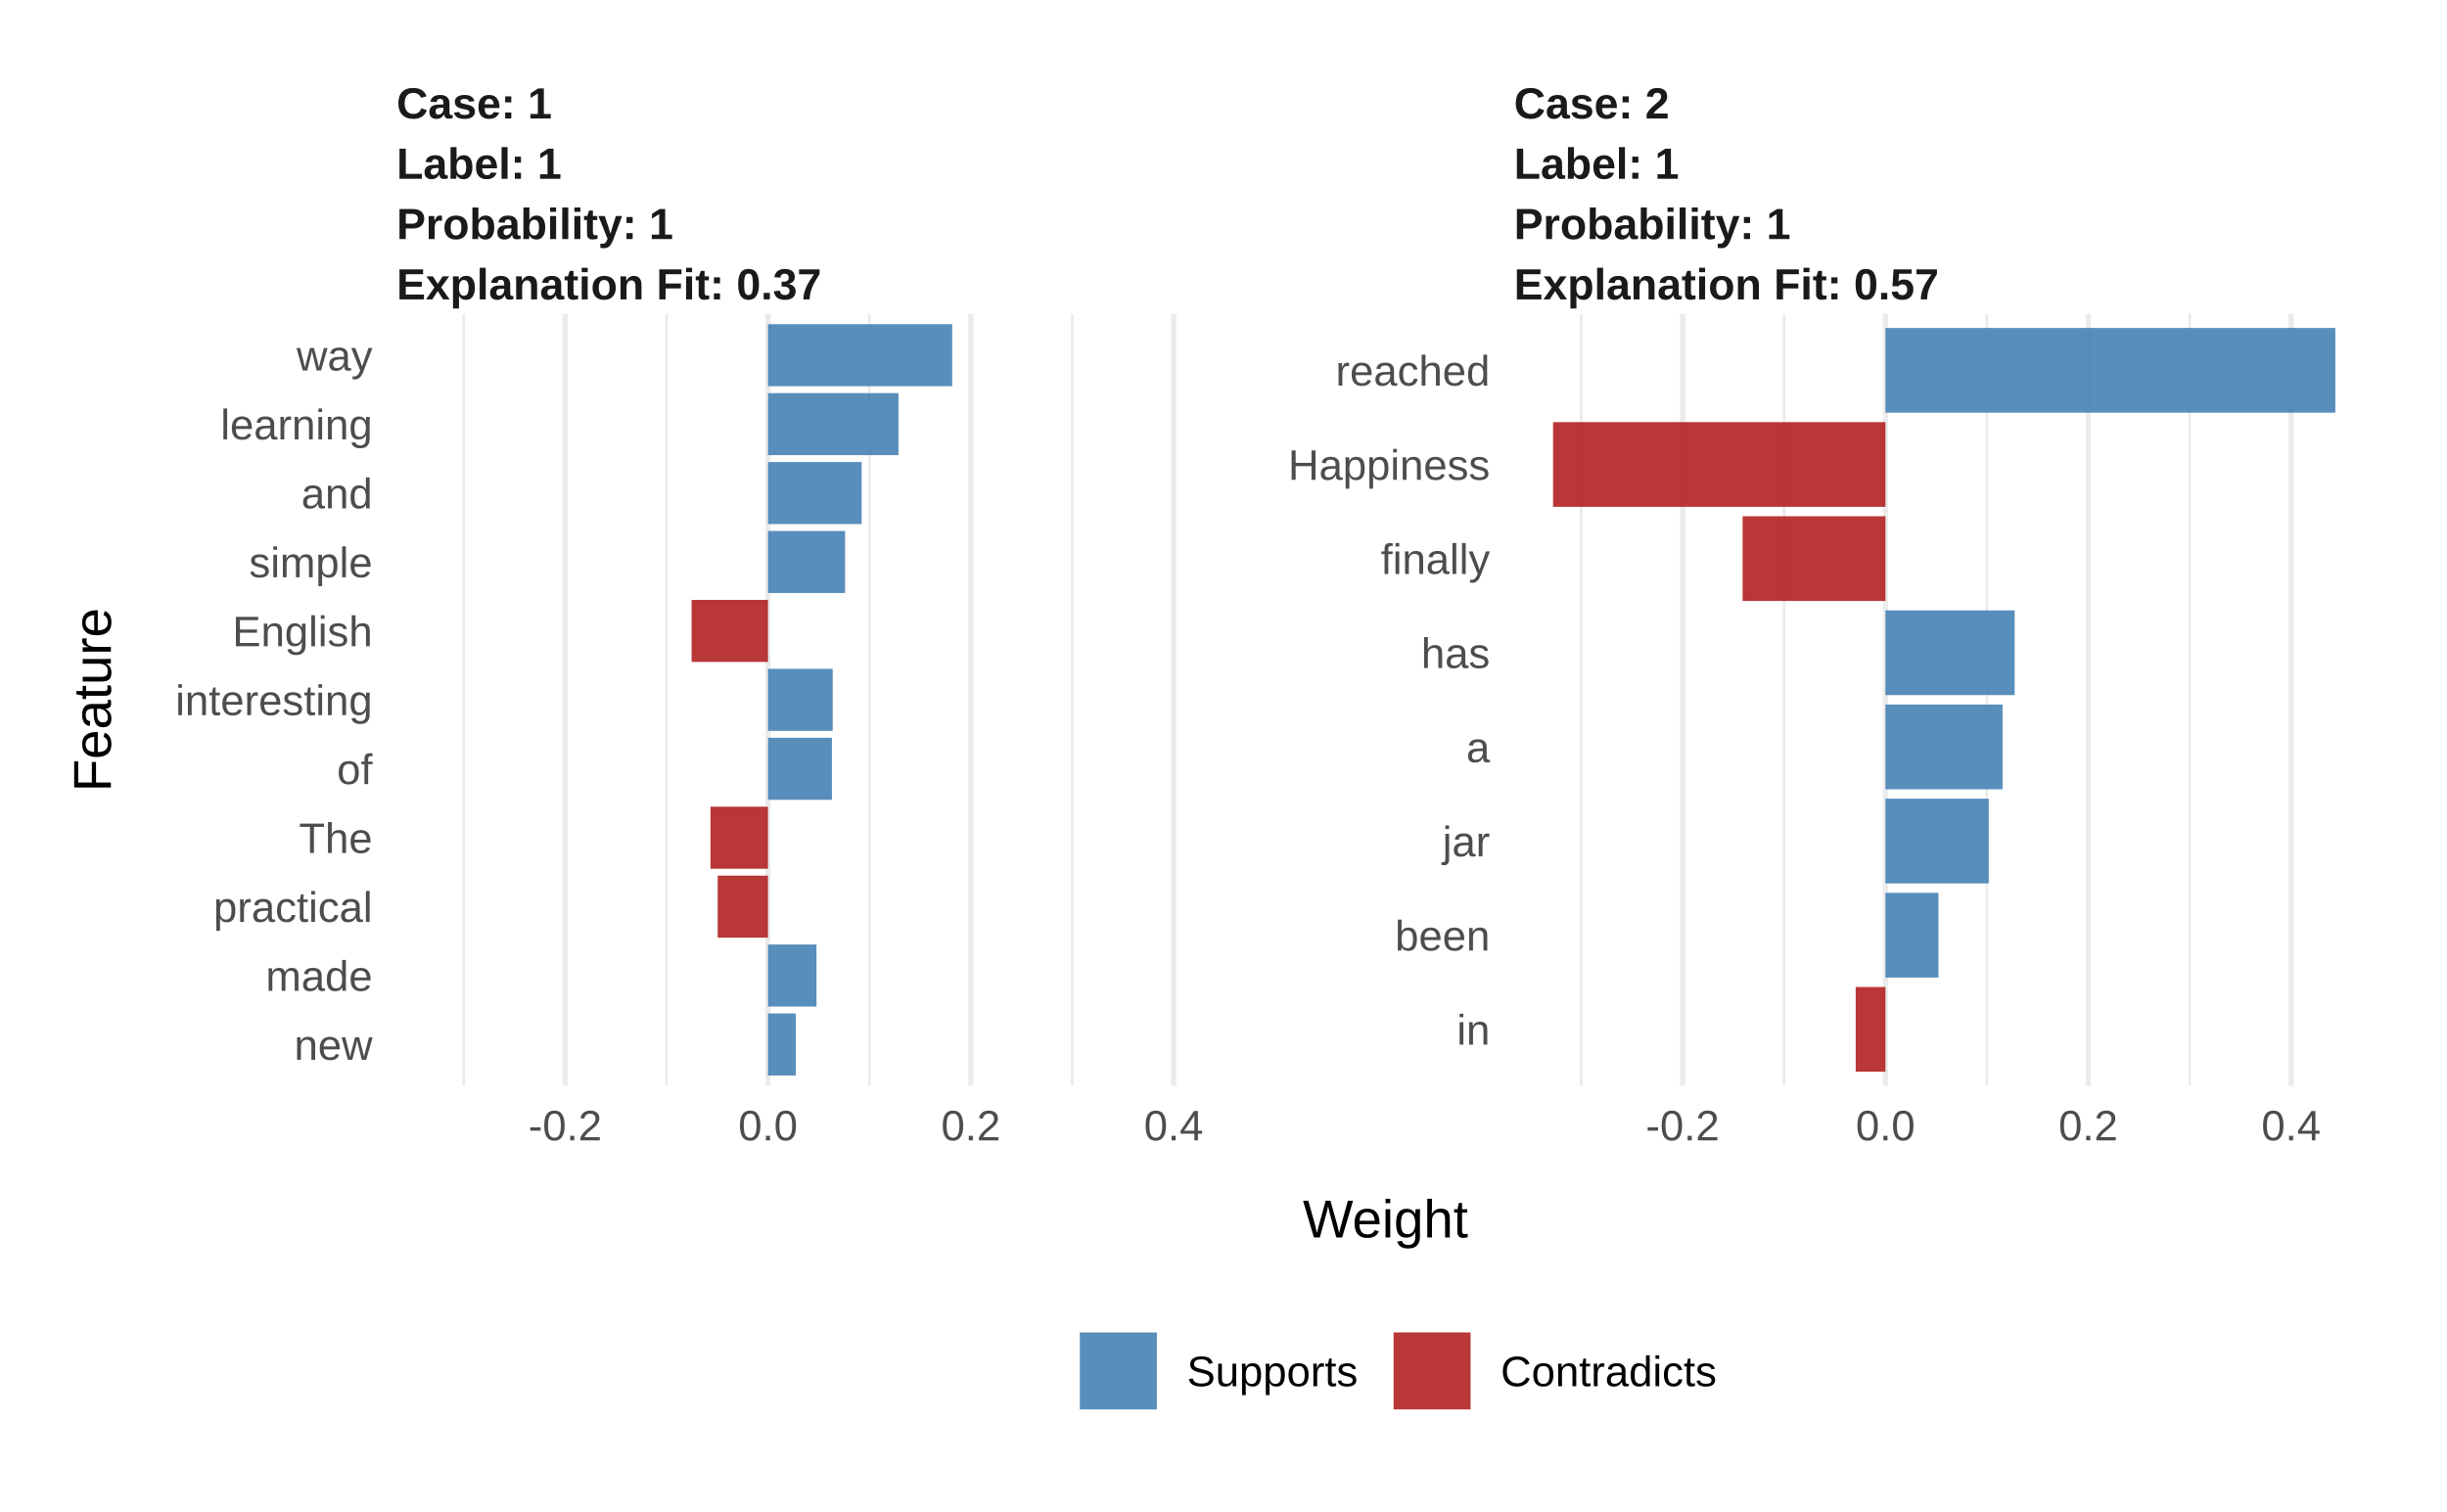
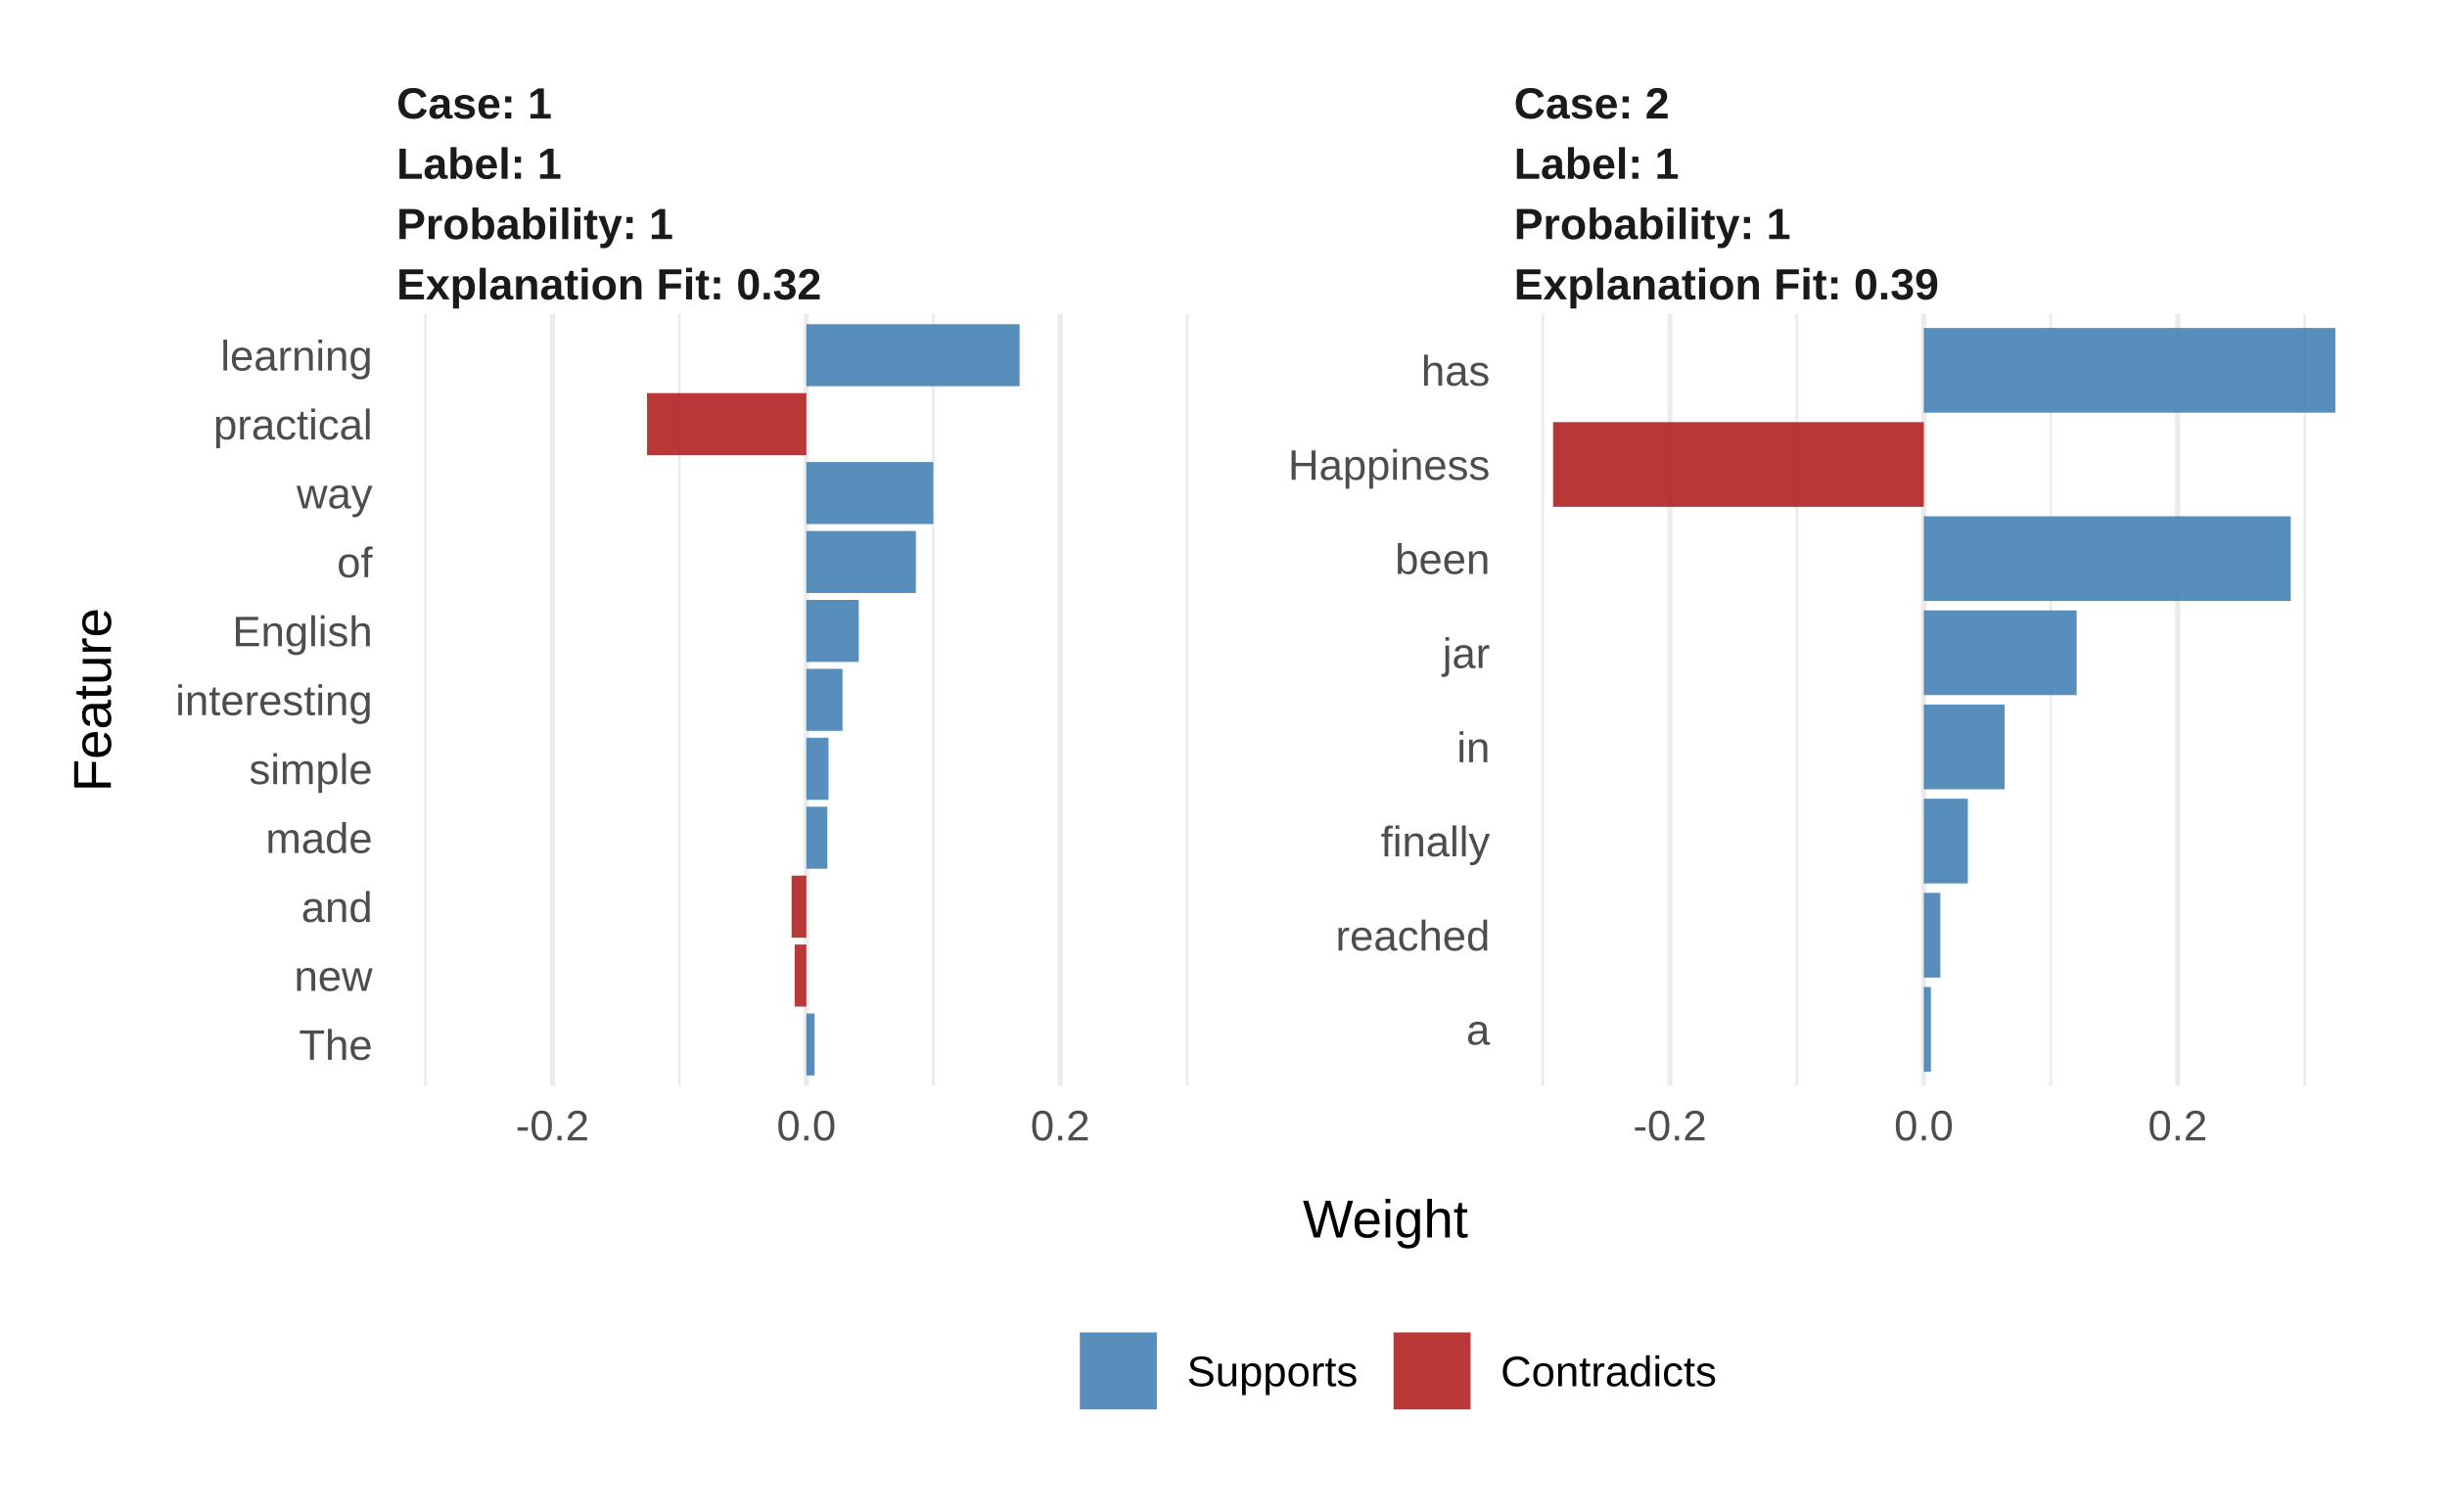
<svg xmlns="http://www.w3.org/2000/svg" class="svglite" width="504.00pt" height="311.47pt" viewBox="0 0 504.00 311.47">
  <defs>
    <style type="text/css">
    .svglite line, .svglite polyline, .svglite polygon, .svglite path, .svglite rect, .svglite circle {
      fill: none;
      stroke: #000000;
      stroke-linecap: round;
      stroke-linejoin: round;
      stroke-miterlimit: 10.00;
    }
  </style>
  </defs>
  <rect width="100%" height="100%" style="stroke: none; fill: #FFFFFF;" />
  <defs>
    <clipPath id="cpMC4wMHw1MDQuMDB8MC4wMHwzMTEuNDc=">
      <rect x="0.00" y="0.00" width="504.00" height="311.47" />
    </clipPath>
  </defs>
  <g clip-path="url(#cpMC4wMHw1MDQuMDB8MC4wMHwzMTEuNDc=)">
</g>
  <defs>
    <clipPath id="cpODEuNjd8MjU4LjkwfDY0LjY1fDIyMy42OA==">
      <rect x="81.67" y="64.65" width="177.23" height="159.03" />
    </clipPath>
  </defs>
  <g clip-path="url(#cpODEuNjd8MjU4LjkwfDY0LjY1fDIyMy42OA==)">
-     <polyline points="95.52,223.68 95.52,64.65 " style="stroke-width: 0.53; stroke: #EBEBEB; stroke-linecap: butt;" />
-     <polyline points="137.29,223.68 137.29,64.65 " style="stroke-width: 0.53; stroke: #EBEBEB; stroke-linecap: butt;" />
-     <polyline points="179.07,223.68 179.07,64.65 " style="stroke-width: 0.53; stroke: #EBEBEB; stroke-linecap: butt;" />
-     <polyline points="220.84,223.68 220.84,64.65 " style="stroke-width: 0.53; stroke: #EBEBEB; stroke-linecap: butt;" />
-     <polyline points="116.40,223.68 116.40,64.65 " style="stroke-width: 1.07; stroke: #EBEBEB; stroke-linecap: butt;" />
-     <polyline points="158.18,223.68 158.18,64.65 " style="stroke-width: 1.07; stroke: #EBEBEB; stroke-linecap: butt;" />
-     <polyline points="199.96,223.68 199.96,64.65 " style="stroke-width: 1.07; stroke: #EBEBEB; stroke-linecap: butt;" />
-     <polyline points="241.73,223.68 241.73,64.65 " style="stroke-width: 1.07; stroke: #EBEBEB; stroke-linecap: butt;" />
-     <rect x="146.34" y="166.18" width="11.84" height="12.78" style="stroke-width: 1.07; stroke: none; stroke-linecap: square; stroke-linejoin: miter; fill: #B22222; fill-opacity: 0.90;" />
-     <rect x="158.18" y="208.77" width="5.73" height="12.78" style="stroke-width: 1.07; stroke: none; stroke-linecap: square; stroke-linejoin: miter; fill: #4682B4; fill-opacity: 0.90;" />
-     <rect x="158.18" y="66.78" width="37.94" height="12.78" style="stroke-width: 1.07; stroke: none; stroke-linecap: square; stroke-linejoin: miter; fill: #4682B4; fill-opacity: 0.90;" />
-     <rect x="158.18" y="151.98" width="13.17" height="12.78" style="stroke-width: 1.07; stroke: none; stroke-linecap: square; stroke-linejoin: miter; fill: #4682B4; fill-opacity: 0.90;" />
-     <rect x="158.18" y="80.98" width="26.88" height="12.78" style="stroke-width: 1.07; stroke: none; stroke-linecap: square; stroke-linejoin: miter; fill: #4682B4; fill-opacity: 0.90;" />
-     <rect x="142.45" y="123.58" width="15.73" height="12.78" style="stroke-width: 1.07; stroke: none; stroke-linecap: square; stroke-linejoin: miter; fill: #B22222; fill-opacity: 0.90;" />
-     <rect x="158.18" y="194.57" width="9.99" height="12.78" style="stroke-width: 1.07; stroke: none; stroke-linecap: square; stroke-linejoin: miter; fill: #4682B4; fill-opacity: 0.90;" />
-     <rect x="158.18" y="109.38" width="15.88" height="12.78" style="stroke-width: 1.07; stroke: none; stroke-linecap: square; stroke-linejoin: miter; fill: #4682B4; fill-opacity: 0.90;" />
-     <rect x="158.18" y="137.78" width="13.33" height="12.78" style="stroke-width: 1.07; stroke: none; stroke-linecap: square; stroke-linejoin: miter; fill: #4682B4; fill-opacity: 0.90;" />
-     <rect x="158.18" y="95.18" width="19.29" height="12.78" style="stroke-width: 1.07; stroke: none; stroke-linecap: square; stroke-linejoin: miter; fill: #4682B4; fill-opacity: 0.90;" />
-     <rect x="147.82" y="180.38" width="10.36" height="12.78" style="stroke-width: 1.07; stroke: none; stroke-linecap: square; stroke-linejoin: miter; fill: #B22222; fill-opacity: 0.90;" />
+     <polyline points="87.63,223.68 87.63,64.65 " style="stroke-width: 0.53; stroke: #EBEBEB; stroke-linecap: butt;" />
+     <polyline points="139.93,223.68 139.93,64.65 " style="stroke-width: 0.53; stroke: #EBEBEB; stroke-linecap: butt;" />
+     <polyline points="192.23,223.68 192.23,64.65 " style="stroke-width: 0.53; stroke: #EBEBEB; stroke-linecap: butt;" />
+     <polyline points="244.52,223.68 244.52,64.65 " style="stroke-width: 0.53; stroke: #EBEBEB; stroke-linecap: butt;" />
+     <polyline points="113.78,223.68 113.78,64.65 " style="stroke-width: 1.07; stroke: #EBEBEB; stroke-linecap: butt;" />
+     <polyline points="166.08,223.68 166.08,64.65 " style="stroke-width: 1.07; stroke: #EBEBEB; stroke-linecap: butt;" />
+     <polyline points="218.37,223.68 218.37,64.65 " style="stroke-width: 1.07; stroke: #EBEBEB; stroke-linecap: butt;" />
+     <rect x="166.08" y="208.77" width="1.70" height="12.78" style="stroke-width: 1.07; stroke: none; stroke-linecap: square; stroke-linejoin: miter; fill: #4682B4; fill-opacity: 0.90;" />
+     <rect x="163.67" y="194.57" width="2.41" height="12.78" style="stroke-width: 1.07; stroke: none; stroke-linecap: square; stroke-linejoin: miter; fill: #B22222; fill-opacity: 0.90;" />
+     <rect x="166.08" y="95.18" width="26.14" height="12.78" style="stroke-width: 1.07; stroke: none; stroke-linecap: square; stroke-linejoin: miter; fill: #4682B4; fill-opacity: 0.90;" />
+     <rect x="166.08" y="109.38" width="22.56" height="12.78" style="stroke-width: 1.07; stroke: none; stroke-linecap: square; stroke-linejoin: miter; fill: #4682B4; fill-opacity: 0.90;" />
+     <rect x="166.08" y="66.78" width="43.92" height="12.78" style="stroke-width: 1.07; stroke: none; stroke-linecap: square; stroke-linejoin: miter; fill: #4682B4; fill-opacity: 0.90;" />
+     <rect x="166.08" y="123.58" width="10.79" height="12.78" style="stroke-width: 1.07; stroke: none; stroke-linecap: square; stroke-linejoin: miter; fill: #4682B4; fill-opacity: 0.90;" />
+     <rect x="166.08" y="166.18" width="4.32" height="12.78" style="stroke-width: 1.07; stroke: none; stroke-linecap: square; stroke-linejoin: miter; fill: #4682B4; fill-opacity: 0.90;" />
+     <rect x="166.08" y="151.98" width="4.57" height="12.78" style="stroke-width: 1.07; stroke: none; stroke-linecap: square; stroke-linejoin: miter; fill: #4682B4; fill-opacity: 0.90;" />
+     <rect x="166.08" y="137.78" width="7.45" height="12.78" style="stroke-width: 1.07; stroke: none; stroke-linecap: square; stroke-linejoin: miter; fill: #4682B4; fill-opacity: 0.90;" />
+     <rect x="163.04" y="180.38" width="3.04" height="12.78" style="stroke-width: 1.07; stroke: none; stroke-linecap: square; stroke-linejoin: miter; fill: #B22222; fill-opacity: 0.90;" />
+     <rect x="133.26" y="80.98" width="32.82" height="12.78" style="stroke-width: 1.07; stroke: none; stroke-linecap: square; stroke-linejoin: miter; fill: #B22222; fill-opacity: 0.90;" />
  </g>
  <g clip-path="url(#cpMC4wMHw1MDQuMDB8MC4wMHwzMTEuNDc=)">
</g>
  <defs>
    <clipPath id="cpMzExLjgyfDQ4OS4wNnw2NC42NXwyMjMuNjg=">
      <rect x="311.82" y="64.65" width="177.23" height="159.03" />
    </clipPath>
  </defs>
  <g clip-path="url(#cpMzExLjgyfDQ4OS4wNnw2NC42NXwyMjMuNjg=)">
-     <polyline points="325.68,223.68 325.68,64.65 " style="stroke-width: 0.53; stroke: #EBEBEB; stroke-linecap: butt;" />
-     <polyline points="367.45,223.68 367.45,64.65 " style="stroke-width: 0.53; stroke: #EBEBEB; stroke-linecap: butt;" />
-     <polyline points="409.23,223.68 409.23,64.65 " style="stroke-width: 0.53; stroke: #EBEBEB; stroke-linecap: butt;" />
-     <polyline points="451.00,223.68 451.00,64.65 " style="stroke-width: 0.53; stroke: #EBEBEB; stroke-linecap: butt;" />
-     <polyline points="346.56,223.68 346.56,64.65 " style="stroke-width: 1.07; stroke: #EBEBEB; stroke-linecap: butt;" />
-     <polyline points="388.34,223.68 388.34,64.65 " style="stroke-width: 1.07; stroke: #EBEBEB; stroke-linecap: butt;" />
-     <polyline points="430.11,223.68 430.11,64.65 " style="stroke-width: 1.07; stroke: #EBEBEB; stroke-linecap: butt;" />
-     <polyline points="471.89,223.68 471.89,64.65 " style="stroke-width: 1.07; stroke: #EBEBEB; stroke-linecap: butt;" />
-     <rect x="319.88" y="86.96" width="68.46" height="17.45" style="stroke-width: 1.07; stroke: none; stroke-linecap: square; stroke-linejoin: miter; fill: #B22222; fill-opacity: 0.90;" />
-     <rect x="382.21" y="203.32" width="6.13" height="17.45" style="stroke-width: 1.07; stroke: none; stroke-linecap: square; stroke-linejoin: miter; fill: #B22222; fill-opacity: 0.90;" />
-     <rect x="388.34" y="145.14" width="24.12" height="17.45" style="stroke-width: 1.07; stroke: none; stroke-linecap: square; stroke-linejoin: miter; fill: #4682B4; fill-opacity: 0.90;" />
-     <rect x="388.34" y="164.53" width="21.28" height="17.45" style="stroke-width: 1.07; stroke: none; stroke-linecap: square; stroke-linejoin: miter; fill: #4682B4; fill-opacity: 0.90;" />
-     <rect x="388.34" y="125.74" width="26.61" height="17.45" style="stroke-width: 1.07; stroke: none; stroke-linecap: square; stroke-linejoin: miter; fill: #4682B4; fill-opacity: 0.90;" />
-     <rect x="358.92" y="106.35" width="29.42" height="17.45" style="stroke-width: 1.07; stroke: none; stroke-linecap: square; stroke-linejoin: miter; fill: #B22222; fill-opacity: 0.90;" />
-     <rect x="388.34" y="183.93" width="10.92" height="17.45" style="stroke-width: 1.07; stroke: none; stroke-linecap: square; stroke-linejoin: miter; fill: #4682B4; fill-opacity: 0.90;" />
-     <rect x="388.34" y="67.56" width="92.66" height="17.45" style="stroke-width: 1.07; stroke: none; stroke-linecap: square; stroke-linejoin: miter; fill: #4682B4; fill-opacity: 0.90;" />
+     <polyline points="317.79,223.68 317.79,64.65 " style="stroke-width: 0.53; stroke: #EBEBEB; stroke-linecap: butt;" />
+     <polyline points="370.09,223.68 370.09,64.65 " style="stroke-width: 0.53; stroke: #EBEBEB; stroke-linecap: butt;" />
+     <polyline points="422.38,223.68 422.38,64.65 " style="stroke-width: 0.53; stroke: #EBEBEB; stroke-linecap: butt;" />
+     <polyline points="474.68,223.68 474.68,64.65 " style="stroke-width: 0.53; stroke: #EBEBEB; stroke-linecap: butt;" />
+     <polyline points="343.94,223.68 343.94,64.65 " style="stroke-width: 1.07; stroke: #EBEBEB; stroke-linecap: butt;" />
+     <polyline points="396.24,223.68 396.24,64.65 " style="stroke-width: 1.07; stroke: #EBEBEB; stroke-linecap: butt;" />
+     <polyline points="448.53,223.68 448.53,64.65 " style="stroke-width: 1.07; stroke: #EBEBEB; stroke-linecap: butt;" />
+     <rect x="319.88" y="86.96" width="76.36" height="17.45" style="stroke-width: 1.07; stroke: none; stroke-linecap: square; stroke-linejoin: miter; fill: #B22222; fill-opacity: 0.90;" />
+     <rect x="396.24" y="145.14" width="16.63" height="17.45" style="stroke-width: 1.07; stroke: none; stroke-linecap: square; stroke-linejoin: miter; fill: #4682B4; fill-opacity: 0.90;" />
+     <rect x="396.24" y="203.32" width="1.46" height="17.45" style="stroke-width: 1.07; stroke: none; stroke-linecap: square; stroke-linejoin: miter; fill: #4682B4; fill-opacity: 0.90;" />
+     <rect x="396.24" y="125.74" width="31.48" height="17.45" style="stroke-width: 1.07; stroke: none; stroke-linecap: square; stroke-linejoin: miter; fill: #4682B4; fill-opacity: 0.90;" />
+     <rect x="396.24" y="67.56" width="84.76" height="17.45" style="stroke-width: 1.07; stroke: none; stroke-linecap: square; stroke-linejoin: miter; fill: #4682B4; fill-opacity: 0.90;" />
+     <rect x="396.24" y="164.53" width="9.07" height="17.45" style="stroke-width: 1.07; stroke: none; stroke-linecap: square; stroke-linejoin: miter; fill: #4682B4; fill-opacity: 0.90;" />
+     <rect x="396.24" y="106.35" width="75.58" height="17.45" style="stroke-width: 1.07; stroke: none; stroke-linecap: square; stroke-linejoin: miter; fill: #4682B4; fill-opacity: 0.90;" />
+     <rect x="396.24" y="183.93" width="3.41" height="17.45" style="stroke-width: 1.07; stroke: none; stroke-linecap: square; stroke-linejoin: miter; fill: #4682B4; fill-opacity: 0.90;" />
  </g>
  <g clip-path="url(#cpMC4wMHw1MDQuMDB8MC4wMHwzMTEuNDc=)">
</g>
  <defs>
    <clipPath id="cpODEuNjd8MjU4LjkwfDE0Ljk0fDY0LjY1">
      <rect x="81.67" y="14.94" width="177.23" height="49.71" />
    </clipPath>
  </defs>
  <g clip-path="url(#cpODEuNjd8MjU4LjkwfDE0Ljk0fDY0LjY1)">
</g>
  <defs>
    <clipPath id="cpODEuNjd8MjU4LjkwfDE0Ljk0fDI3LjM3">
      <rect x="81.67" y="14.94" width="177.23" height="12.43" />
    </clipPath>
  </defs>
  <g clip-path="url(#cpODEuNjd8MjU4LjkwfDE0Ljk0fDI3LjM3)">
    <text x="81.67" y="24.40" style="font-size: 9.00px; font-weight: bold; fill: #1A1A1A; font-family: Arial;" textLength="32.01px" lengthAdjust="spacingAndGlyphs">Case: 1</text>
  </g>
  <g clip-path="url(#cpODEuNjd8MjU4LjkwfDE0Ljk0fDY0LjY1)">
</g>
  <defs>
    <clipPath id="cpODEuNjd8MjU4LjkwfDI3LjM3fDM5Ljgw">
      <rect x="81.67" y="27.37" width="177.23" height="12.43" />
    </clipPath>
  </defs>
  <g clip-path="url(#cpODEuNjd8MjU4LjkwfDI3LjM3fDM5Ljgw)">
    <text x="81.67" y="36.82" style="font-size: 9.00px; font-weight: bold; fill: #1A1A1A; font-family: Arial;" textLength="34.01px" lengthAdjust="spacingAndGlyphs">Label: 1</text>
  </g>
  <g clip-path="url(#cpODEuNjd8MjU4LjkwfDE0Ljk0fDY0LjY1)">
</g>
  <defs>
    <clipPath id="cpODEuNjd8MjU4LjkwfDM5LjgwfDUyLjIz">
      <rect x="81.67" y="39.80" width="177.23" height="12.43" />
    </clipPath>
  </defs>
  <g clip-path="url(#cpODEuNjd8MjU4LjkwfDM5LjgwfDUyLjIz)">
    <text x="81.67" y="49.25" style="font-size: 9.00px; font-weight: bold; fill: #1A1A1A; font-family: Arial;" textLength="57.00px" lengthAdjust="spacingAndGlyphs">Probability: 1</text>
  </g>
  <g clip-path="url(#cpODEuNjd8MjU4LjkwfDE0Ljk0fDY0LjY1)">
</g>
  <defs>
    <clipPath id="cpODEuNjd8MjU4LjkwfDUyLjIzfDY0LjY1">
      <rect x="81.67" y="52.23" width="177.23" height="12.43" />
    </clipPath>
  </defs>
  <g clip-path="url(#cpODEuNjd8MjU4LjkwfDUyLjIzfDY0LjY1)">
-     <text x="81.67" y="61.68" style="font-size: 9.00px; font-weight: bold; fill: #1A1A1A; font-family: Arial;" textLength="87.51px" lengthAdjust="spacingAndGlyphs">Explanation Fit: 0.37</text>
+     <text x="81.67" y="61.68" style="font-size: 9.00px; font-weight: bold; fill: #1A1A1A; font-family: Arial;" textLength="87.51px" lengthAdjust="spacingAndGlyphs">Explanation Fit: 0.32</text>
  </g>
  <g clip-path="url(#cpODEuNjd8MjU4LjkwfDE0Ljk0fDY0LjY1)">
</g>
  <g clip-path="url(#cpMC4wMHw1MDQuMDB8MC4wMHwzMTEuNDc=)">
</g>
  <defs>
    <clipPath id="cpMzExLjgyfDQ4OS4wNnwxNC45NHw2NC42NQ==">
      <rect x="311.82" y="14.94" width="177.23" height="49.71" />
    </clipPath>
  </defs>
  <g clip-path="url(#cpMzExLjgyfDQ4OS4wNnwxNC45NHw2NC42NQ==)">
</g>
  <defs>
    <clipPath id="cpMzExLjgyfDQ4OS4wNnwxNC45NHwyNy4zNw==">
      <rect x="311.82" y="14.94" width="177.23" height="12.43" />
    </clipPath>
  </defs>
  <g clip-path="url(#cpMzExLjgyfDQ4OS4wNnwxNC45NHwyNy4zNw==)">
    <text x="311.82" y="24.40" style="font-size: 9.00px; font-weight: bold; fill: #1A1A1A; font-family: Arial;" textLength="32.01px" lengthAdjust="spacingAndGlyphs">Case: 2</text>
  </g>
  <g clip-path="url(#cpMzExLjgyfDQ4OS4wNnwxNC45NHw2NC42NQ==)">
</g>
  <defs>
    <clipPath id="cpMzExLjgyfDQ4OS4wNnwyNy4zN3wzOS44MA==">
      <rect x="311.82" y="27.37" width="177.23" height="12.43" />
    </clipPath>
  </defs>
  <g clip-path="url(#cpMzExLjgyfDQ4OS4wNnwyNy4zN3wzOS44MA==)">
    <text x="311.82" y="36.82" style="font-size: 9.00px; font-weight: bold; fill: #1A1A1A; font-family: Arial;" textLength="34.01px" lengthAdjust="spacingAndGlyphs">Label: 1</text>
  </g>
  <g clip-path="url(#cpMzExLjgyfDQ4OS4wNnwxNC45NHw2NC42NQ==)">
</g>
  <defs>
    <clipPath id="cpMzExLjgyfDQ4OS4wNnwzOS44MHw1Mi4yMw==">
      <rect x="311.82" y="39.80" width="177.23" height="12.43" />
    </clipPath>
  </defs>
  <g clip-path="url(#cpMzExLjgyfDQ4OS4wNnwzOS44MHw1Mi4yMw==)">
    <text x="311.82" y="49.25" style="font-size: 9.00px; font-weight: bold; fill: #1A1A1A; font-family: Arial;" textLength="57.00px" lengthAdjust="spacingAndGlyphs">Probability: 1</text>
  </g>
  <g clip-path="url(#cpMzExLjgyfDQ4OS4wNnwxNC45NHw2NC42NQ==)">
</g>
  <defs>
    <clipPath id="cpMzExLjgyfDQ4OS4wNnw1Mi4yM3w2NC42NQ==">
      <rect x="311.82" y="52.23" width="177.23" height="12.43" />
    </clipPath>
  </defs>
  <g clip-path="url(#cpMzExLjgyfDQ4OS4wNnw1Mi4yM3w2NC42NQ==)">
-     <text x="311.82" y="61.68" style="font-size: 9.00px; font-weight: bold; fill: #1A1A1A; font-family: Arial;" textLength="87.51px" lengthAdjust="spacingAndGlyphs">Explanation Fit: 0.57</text>
-   </g>
-   <g clip-path="url(#cpMzExLjgyfDQ4OS4wNnwxNC45NHw2NC42NQ==)">
- </g>
-   <g clip-path="url(#cpMC4wMHw1MDQuMDB8MC4wMHwzMTEuNDc=)">
-     <text x="116.40" y="234.92" text-anchor="middle" style="font-size: 8.80px; fill: #4D4D4D; font-family: Arial;" textLength="15.16px" lengthAdjust="spacingAndGlyphs">-0.2</text>
-     <text x="158.18" y="234.92" text-anchor="middle" style="font-size: 8.80px; fill: #4D4D4D; font-family: Arial;" textLength="12.23px" lengthAdjust="spacingAndGlyphs">0.0</text>
-     <text x="199.96" y="234.92" text-anchor="middle" style="font-size: 8.80px; fill: #4D4D4D; font-family: Arial;" textLength="12.23px" lengthAdjust="spacingAndGlyphs">0.2</text>
-     <text x="241.73" y="234.92" text-anchor="middle" style="font-size: 8.80px; fill: #4D4D4D; font-family: Arial;" textLength="12.23px" lengthAdjust="spacingAndGlyphs">0.4</text>
-     <text x="346.56" y="234.92" text-anchor="middle" style="font-size: 8.80px; fill: #4D4D4D; font-family: Arial;" textLength="15.16px" lengthAdjust="spacingAndGlyphs">-0.2</text>
-     <text x="388.34" y="234.92" text-anchor="middle" style="font-size: 8.80px; fill: #4D4D4D; font-family: Arial;" textLength="12.23px" lengthAdjust="spacingAndGlyphs">0.0</text>
-     <text x="430.11" y="234.92" text-anchor="middle" style="font-size: 8.80px; fill: #4D4D4D; font-family: Arial;" textLength="12.23px" lengthAdjust="spacingAndGlyphs">0.2</text>
-     <text x="471.89" y="234.92" text-anchor="middle" style="font-size: 8.80px; fill: #4D4D4D; font-family: Arial;" textLength="12.23px" lengthAdjust="spacingAndGlyphs">0.4</text>
-     <text x="306.89" y="215.20" text-anchor="end" style="font-size: 8.80px; fill: #4D4D4D; font-family: Arial;" textLength="6.85px" lengthAdjust="spacingAndGlyphs">in</text>
-     <text x="306.89" y="195.81" text-anchor="end" style="font-size: 8.80px; fill: #4D4D4D; font-family: Arial;" textLength="19.58px" lengthAdjust="spacingAndGlyphs">been</text>
-     <text x="306.89" y="176.41" text-anchor="end" style="font-size: 8.80px; fill: #4D4D4D; font-family: Arial;" textLength="9.78px" lengthAdjust="spacingAndGlyphs">jar</text>
-     <text x="306.89" y="157.02" text-anchor="end" style="font-size: 8.80px; fill: #4D4D4D; font-family: Arial;" textLength="4.90px" lengthAdjust="spacingAndGlyphs">a</text>
-     <text x="306.89" y="137.62" text-anchor="end" style="font-size: 8.80px; fill: #4D4D4D; font-family: Arial;" textLength="14.19px" lengthAdjust="spacingAndGlyphs">has</text>
-     <text x="306.89" y="118.23" text-anchor="end" style="font-size: 8.80px; fill: #4D4D4D; font-family: Arial;" textLength="22.49px" lengthAdjust="spacingAndGlyphs">finally</text>
+     <text x="311.82" y="61.68" style="font-size: 9.00px; font-weight: bold; fill: #1A1A1A; font-family: Arial;" textLength="87.51px" lengthAdjust="spacingAndGlyphs">Explanation Fit: 0.39</text>
+   </g>
+   <g clip-path="url(#cpMzExLjgyfDQ4OS4wNnwxNC45NHw2NC42NQ==)">
+ </g>
+   <g clip-path="url(#cpMC4wMHw1MDQuMDB8MC4wMHwzMTEuNDc=)">
+     <text x="113.78" y="234.92" text-anchor="middle" style="font-size: 8.80px; fill: #4D4D4D; font-family: Arial;" textLength="15.16px" lengthAdjust="spacingAndGlyphs">-0.2</text>
+     <text x="166.08" y="234.92" text-anchor="middle" style="font-size: 8.80px; fill: #4D4D4D; font-family: Arial;" textLength="12.23px" lengthAdjust="spacingAndGlyphs">0.0</text>
+     <text x="218.37" y="234.92" text-anchor="middle" style="font-size: 8.80px; fill: #4D4D4D; font-family: Arial;" textLength="12.23px" lengthAdjust="spacingAndGlyphs">0.2</text>
+     <text x="343.94" y="234.92" text-anchor="middle" style="font-size: 8.80px; fill: #4D4D4D; font-family: Arial;" textLength="15.16px" lengthAdjust="spacingAndGlyphs">-0.2</text>
+     <text x="396.24" y="234.92" text-anchor="middle" style="font-size: 8.80px; fill: #4D4D4D; font-family: Arial;" textLength="12.23px" lengthAdjust="spacingAndGlyphs">0.0</text>
+     <text x="448.53" y="234.92" text-anchor="middle" style="font-size: 8.80px; fill: #4D4D4D; font-family: Arial;" textLength="12.23px" lengthAdjust="spacingAndGlyphs">0.2</text>
+     <text x="306.89" y="215.20" text-anchor="end" style="font-size: 8.80px; fill: #4D4D4D; font-family: Arial;" textLength="4.90px" lengthAdjust="spacingAndGlyphs">a</text>
+     <text x="306.89" y="195.81" text-anchor="end" style="font-size: 8.80px; fill: #4D4D4D; font-family: Arial;" textLength="31.81px" lengthAdjust="spacingAndGlyphs">reached</text>
+     <text x="306.89" y="176.41" text-anchor="end" style="font-size: 8.80px; fill: #4D4D4D; font-family: Arial;" textLength="22.49px" lengthAdjust="spacingAndGlyphs">finally</text>
+     <text x="306.89" y="157.02" text-anchor="end" style="font-size: 8.80px; fill: #4D4D4D; font-family: Arial;" textLength="6.85px" lengthAdjust="spacingAndGlyphs">in</text>
+     <text x="306.89" y="137.62" text-anchor="end" style="font-size: 8.80px; fill: #4D4D4D; font-family: Arial;" textLength="9.78px" lengthAdjust="spacingAndGlyphs">jar</text>
+     <text x="306.89" y="118.23" text-anchor="end" style="font-size: 8.80px; fill: #4D4D4D; font-family: Arial;" textLength="19.58px" lengthAdjust="spacingAndGlyphs">been</text>
    <text x="306.89" y="98.84" text-anchor="end" style="font-size: 8.80px; fill: #4D4D4D; font-family: Arial;" textLength="41.58px" lengthAdjust="spacingAndGlyphs">Happiness</text>
-     <text x="306.89" y="79.44" text-anchor="end" style="font-size: 8.80px; fill: #4D4D4D; font-family: Arial;" textLength="31.81px" lengthAdjust="spacingAndGlyphs">reached</text>
-     <text x="76.73" y="218.32" text-anchor="end" style="font-size: 8.80px; fill: #4D4D4D; font-family: Arial;" textLength="16.14px" lengthAdjust="spacingAndGlyphs">new</text>
-     <text x="76.73" y="204.12" text-anchor="end" style="font-size: 8.80px; fill: #4D4D4D; font-family: Arial;" textLength="22.02px" lengthAdjust="spacingAndGlyphs">made</text>
-     <text x="76.73" y="189.92" text-anchor="end" style="font-size: 8.80px; fill: #4D4D4D; font-family: Arial;" textLength="32.76px" lengthAdjust="spacingAndGlyphs">practical</text>
-     <text x="76.73" y="175.72" text-anchor="end" style="font-size: 8.80px; fill: #4D4D4D; font-family: Arial;" textLength="15.16px" lengthAdjust="spacingAndGlyphs">The</text>
-     <text x="76.73" y="161.52" text-anchor="end" style="font-size: 8.80px; fill: #4D4D4D; font-family: Arial;" textLength="7.34px" lengthAdjust="spacingAndGlyphs">of</text>
+     <text x="306.89" y="79.44" text-anchor="end" style="font-size: 8.80px; fill: #4D4D4D; font-family: Arial;" textLength="14.19px" lengthAdjust="spacingAndGlyphs">has</text>
+     <text x="76.73" y="218.32" text-anchor="end" style="font-size: 8.80px; fill: #4D4D4D; font-family: Arial;" textLength="15.16px" lengthAdjust="spacingAndGlyphs">The</text>
+     <text x="76.73" y="204.12" text-anchor="end" style="font-size: 8.80px; fill: #4D4D4D; font-family: Arial;" textLength="16.14px" lengthAdjust="spacingAndGlyphs">new</text>
+     <text x="76.73" y="189.92" text-anchor="end" style="font-size: 8.80px; fill: #4D4D4D; font-family: Arial;" textLength="14.69px" lengthAdjust="spacingAndGlyphs">and</text>
+     <text x="76.73" y="175.72" text-anchor="end" style="font-size: 8.80px; fill: #4D4D4D; font-family: Arial;" textLength="22.02px" lengthAdjust="spacingAndGlyphs">made</text>
+     <text x="76.73" y="161.52" text-anchor="end" style="font-size: 8.80px; fill: #4D4D4D; font-family: Arial;" textLength="25.42px" lengthAdjust="spacingAndGlyphs">simple</text>
    <text x="76.73" y="147.32" text-anchor="end" style="font-size: 8.80px; fill: #4D4D4D; font-family: Arial;" textLength="40.59px" lengthAdjust="spacingAndGlyphs">interesting</text>
    <text x="76.73" y="133.12" text-anchor="end" style="font-size: 8.80px; fill: #4D4D4D; font-family: Arial;" textLength="28.86px" lengthAdjust="spacingAndGlyphs">English</text>
-     <text x="76.73" y="118.92" text-anchor="end" style="font-size: 8.80px; fill: #4D4D4D; font-family: Arial;" textLength="25.42px" lengthAdjust="spacingAndGlyphs">simple</text>
-     <text x="76.73" y="104.72" text-anchor="end" style="font-size: 8.80px; fill: #4D4D4D; font-family: Arial;" textLength="14.69px" lengthAdjust="spacingAndGlyphs">and</text>
-     <text x="76.73" y="90.52" text-anchor="end" style="font-size: 8.80px; fill: #4D4D4D; font-family: Arial;" textLength="31.31px" lengthAdjust="spacingAndGlyphs">learning</text>
-     <text x="76.73" y="76.33" text-anchor="end" style="font-size: 8.80px; fill: #4D4D4D; font-family: Arial;" textLength="15.65px" lengthAdjust="spacingAndGlyphs">way</text>
+     <text x="76.73" y="118.92" text-anchor="end" style="font-size: 8.80px; fill: #4D4D4D; font-family: Arial;" textLength="7.34px" lengthAdjust="spacingAndGlyphs">of</text>
+     <text x="76.73" y="104.72" text-anchor="end" style="font-size: 8.80px; fill: #4D4D4D; font-family: Arial;" textLength="15.65px" lengthAdjust="spacingAndGlyphs">way</text>
+     <text x="76.73" y="90.52" text-anchor="end" style="font-size: 8.80px; fill: #4D4D4D; font-family: Arial;" textLength="32.76px" lengthAdjust="spacingAndGlyphs">practical</text>
+     <text x="76.73" y="76.33" text-anchor="end" style="font-size: 8.80px; fill: #4D4D4D; font-family: Arial;" textLength="31.31px" lengthAdjust="spacingAndGlyphs">learning</text>
    <text x="285.36" y="254.91" text-anchor="middle" style="font-size: 11.00px; font-family: Arial;" textLength="34.24px" lengthAdjust="spacingAndGlyphs">Weight</text>
    <text transform="translate(22.84,144.17) rotate(-90)" text-anchor="middle" style="font-size: 11.00px; font-family: Arial;" textLength="37.92px" lengthAdjust="spacingAndGlyphs">Feature</text>
    <rect x="222.41" y="274.48" width="15.86" height="15.86" style="stroke-width: 1.07; stroke: none; stroke-linecap: square; stroke-linejoin: miter; fill: #4682B4; fill-opacity: 0.90;" />
    <rect x="287.03" y="274.48" width="15.86" height="15.86" style="stroke-width: 1.07; stroke: none; stroke-linecap: square; stroke-linejoin: miter; fill: #B22222; fill-opacity: 0.90;" />
    <text x="244.46" y="285.56" style="font-size: 8.80px; font-family: Arial;" textLength="35.22px" lengthAdjust="spacingAndGlyphs">Supports</text>
    <text x="309.08" y="285.56" style="font-size: 8.80px; font-family: Arial;" textLength="44.50px" lengthAdjust="spacingAndGlyphs">Contradicts</text>
  </g>
</svg>
